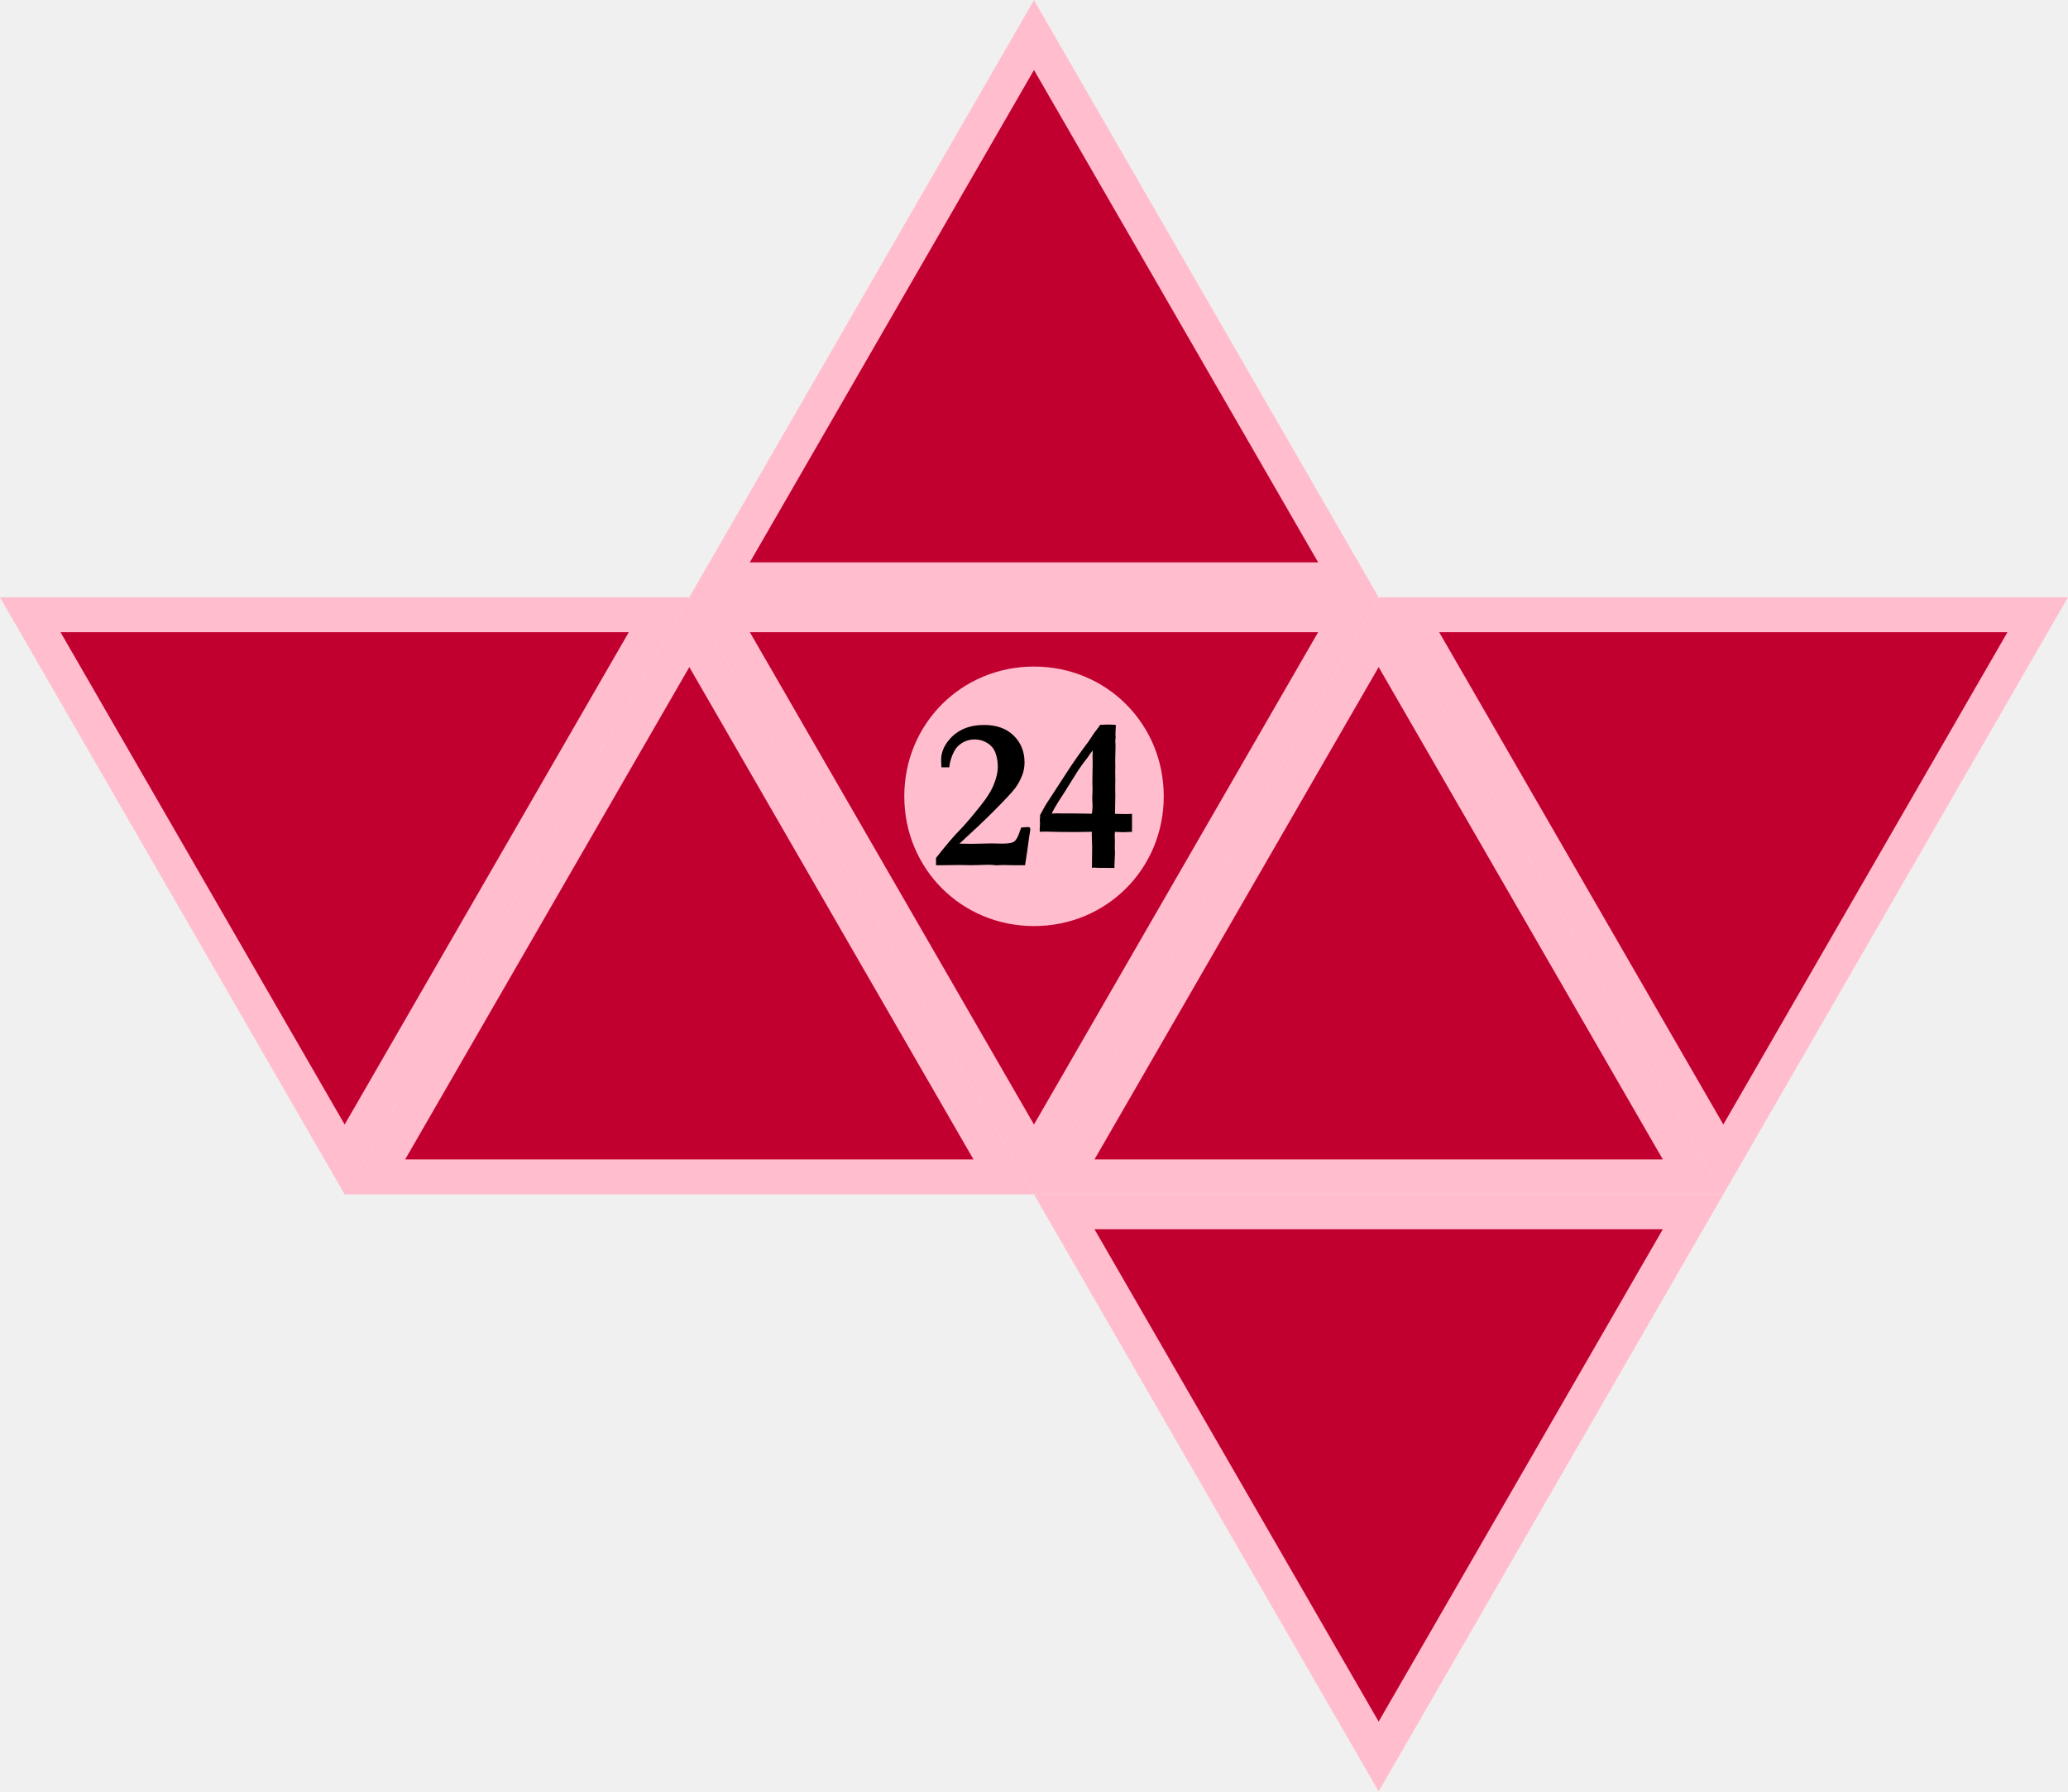
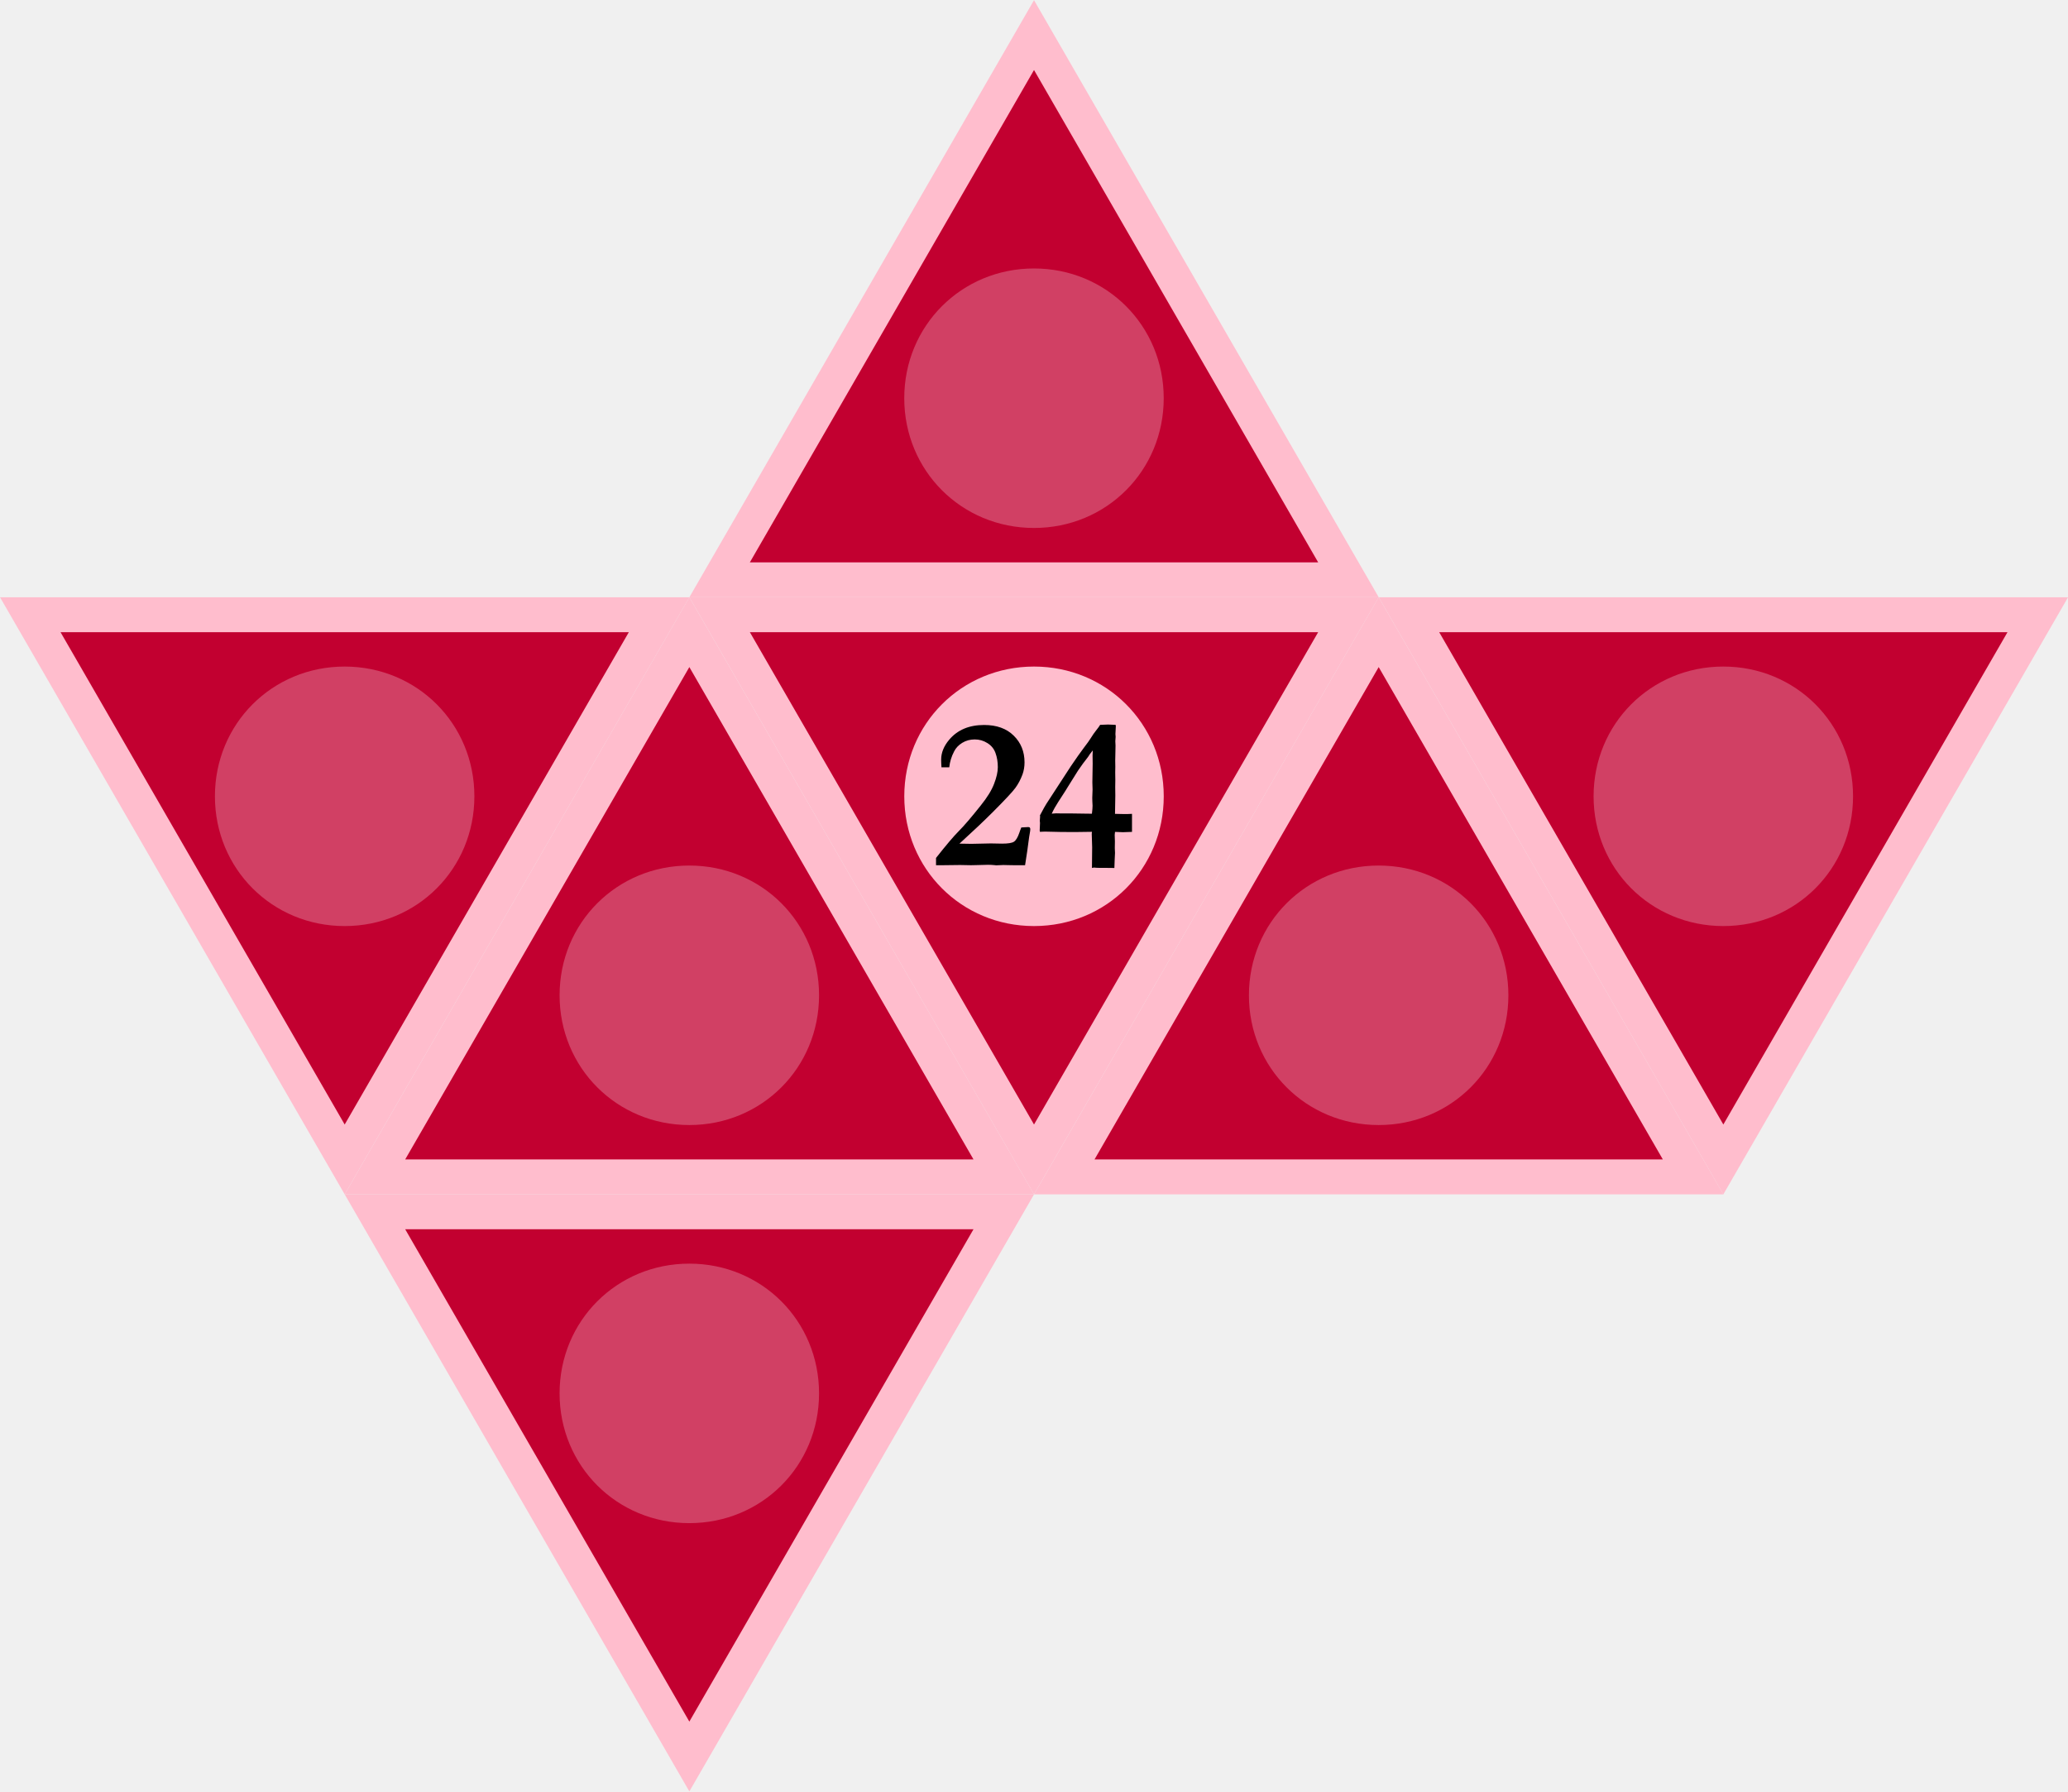
<svg xmlns="http://www.w3.org/2000/svg" width="2.362in" height="2.046in" viewBox="0 0 60 51.962" version="1.1" id="svg1">
-   <defs id="defs1" />
-   <g id="layer11" style="display:inline" transform="translate(-484.9968,-259.1057)">
-     <path style="fill:#ffbdcd;stroke:none;stroke-width:0.133;stroke-linecap:butt" id="path965" d="m 183.986,124.221 7.578,13.126 -15.157,0 z" transform="matrix(1.319535,0,0,-1.319535,272.2205,457.6609)" />
-     <path style="fill:#ffbdcd;stroke:none;stroke-width:0.133;stroke-linecap:butt" id="path972" d="m 183.986,124.221 7.578,13.126 -15.157,0 z" transform="matrix(1.319535,0,0,-1.319535,292.2205,457.6609)" />
-     <path style="fill:#ffbdcd;stroke:none;stroke-width:0.133;stroke-linecap:butt" id="path973" d="m 183.986,124.221 7.578,13.126 -15.157,0 z" transform="matrix(1.319535,0,0,-1.319535,252.2205,457.6609)" />
-     <path style="fill:#ffbdcd;stroke:none;stroke-width:0.133;stroke-linecap:butt" id="path978" d="m 183.986,124.221 7.578,13.126 -15.157,0 z" transform="matrix(1.319535,0,0,-1.319535,282.2205,474.9814)" />
-     <path style="fill:#ffbdcd;stroke:none;stroke-width:0.133;stroke-linecap:butt" id="path979" d="m 183.986,124.221 7.578,13.126 -15.157,0 z" transform="matrix(1.319535,0,0,1.319535,272.2205,95.19153)" />
-     <path style="fill:#ffbdcd;stroke:none;stroke-width:0.133;stroke-linecap:butt" id="path996" d="m 183.986,124.221 7.578,13.126 -15.157,0 z" transform="matrix(1.319535,0,0,1.319535,262.2205,112.512)" />
-     <path style="fill:#ffbdcd;stroke:none;stroke-width:0.133;stroke-linecap:butt" id="path997" d="m 183.986,124.221 7.578,13.126 -15.157,0 z" transform="matrix(1.319535,0,0,1.319535,282.2205,112.512)" />
+   <defs id="defs1">
+     </defs>
+   <g id="layer11" style="display:inline" transform="translate(-485.2837,-261.5655)">
+     <path style="fill:#ffbdcd;stroke:none;stroke-width:0.133;stroke-linecap:butt" id="path1017" d="m 183.986,124.221 7.578,13.126 -15.157,0 z" transform="matrix(-1.319535,0,0,-1.319535,758.0601,460.1207)" />
+     <path style="fill:#ffbdcd;stroke:none;stroke-width:0.133;stroke-linecap:butt" id="path910" d="m 183.986,124.221 7.578,13.126 -15.157,0 z" transform="matrix(-1.319535,0,0,-1.319535,738.0601,460.1207)" />
+     <path style="fill:#ffbdcd;stroke:none;stroke-width:0.133;stroke-linecap:butt" id="path934" d="m 183.986,124.221 7.578,13.126 -15.157,0 z" transform="matrix(-1.319535,0,0,-1.319535,778.0601,460.1207)" />
+     <path style="fill:#ffbdcd;stroke:none;stroke-width:0.133;stroke-linecap:butt" id="path937" d="m 183.986,124.221 7.578,13.126 -15.157,0 z" transform="matrix(-1.319535,0,0,-1.319535,748.0601,477.4412)" />
+     <path style="fill:#ffbdcd;stroke:none;stroke-width:0.133;stroke-linecap:butt" id="path947" d="m 183.986,124.221 7.578,13.126 -15.157,0 z" transform="matrix(-1.319535,0,0,1.319535,758.0601,97.65131)" />
+     <path style="fill:#ffbdcd;stroke:none;stroke-width:0.133;stroke-linecap:butt" id="path948" d="m 183.986,124.221 7.578,13.126 -15.157,0 z" transform="matrix(-1.319535,0,0,1.319535,768.0601,114.9718)" />
+     <path style="fill:#ffbdcd;stroke:none;stroke-width:0.133;stroke-linecap:butt" id="path949" d="m 183.986,124.221 7.578,13.126 -15.157,0 z" transform="matrix(-1.319535,0,0,1.319535,748.0601,114.9718)" />
  </g>
-   <g id="layer12" style="display:inline" transform="translate(-484.9968,-259.1057)">
-     <path style="fill:#c20030;stroke:none;stroke-width:0.133;stroke-linecap:butt" id="path998" d="m 183.986,125.756 6.248,10.824 h -12.496 z" transform="matrix(1.319535,0,0,-1.319535,272.2205,457.6609)" />
-     <path style="fill:#c20030;stroke:none;stroke-width:0.133;stroke-linecap:butt" id="path999" d="m 183.986,125.756 6.248,10.824 h -12.496 z" transform="matrix(1.319535,0,0,-1.319535,292.2205,457.6609)" />
-     <path style="fill:#c20030;stroke:none;stroke-width:0.133;stroke-linecap:butt" id="path1000" d="m 183.986,125.756 6.248,10.824 h -12.496 z" transform="matrix(1.319535,0,0,-1.319535,252.2205,457.6609)" />
-     <path style="fill:#c20030;stroke:none;stroke-width:0.133;stroke-linecap:butt" id="path1001" d="m 183.986,125.756 6.248,10.824 h -12.496 z" transform="matrix(1.319535,0,0,-1.319535,282.2205,474.9814)" />
-     <path style="fill:#c20030;stroke:none;stroke-width:0.133;stroke-linecap:butt" id="path1002" d="m 183.986,125.756 6.248,10.824 h -12.496 z" transform="matrix(1.319535,0,0,1.319535,272.2205,95.19153)" />
-     <path style="fill:#c20030;stroke:none;stroke-width:0.133;stroke-linecap:butt" id="path1003" d="m 183.986,125.756 6.248,10.824 h -12.496 z" transform="matrix(1.319535,0,0,1.319535,262.2205,112.512)" />
-     <path style="fill:#c20030;stroke:none;stroke-width:0.133;stroke-linecap:butt" id="path1004" d="m 183.986,125.756 6.248,10.824 h -12.496 z" transform="matrix(1.319535,0,0,1.319535,282.2205,112.512)" />
+   <g id="layer12" style="display:inline" transform="translate(-485.2837,-261.5655)">
+     <path style="fill:#c20030;stroke:none;stroke-width:0.133;stroke-linecap:butt" id="path1023" d="m 183.986,125.756 6.248,10.824 h -12.496 z" transform="matrix(-1.319535,0,0,-1.319535,758.0601,460.1207)" />
+     <path style="fill:#c20030;stroke:none;stroke-width:0.133;stroke-linecap:butt" id="path911" d="m 183.986,125.756 6.248,10.824 h -12.496 z" transform="matrix(-1.319535,0,0,-1.319535,738.0601,460.1207)" />
+     <path style="fill:#c20030;stroke:none;stroke-width:0.133;stroke-linecap:butt" id="path935" d="m 183.986,125.756 6.248,10.824 h -12.496 z" transform="matrix(-1.319535,0,0,-1.319535,778.0601,460.1207)" />
+     <path style="fill:#c20030;stroke:none;stroke-width:0.133;stroke-linecap:butt" id="path939" d="m 183.986,125.756 6.248,10.824 h -12.496 z" transform="matrix(-1.319535,0,0,-1.319535,748.0601,477.4412)" />
+     <path style="fill:#c20030;stroke:none;stroke-width:0.133;stroke-linecap:butt" id="path954" d="m 183.986,125.756 6.248,10.824 h -12.496 z" transform="matrix(-1.319535,0,0,1.319535,758.0601,97.65131)" />
+     <path style="fill:#c20030;stroke:none;stroke-width:0.133;stroke-linecap:butt" id="path955" d="m 183.986,125.756 6.248,10.824 h -12.496 z" transform="matrix(-1.319535,0,0,1.319535,768.0601,114.9718)" />
+     <path style="fill:#c20030;stroke:none;stroke-width:0.133;stroke-linecap:butt" id="path956" d="m 183.986,125.756 6.248,10.824 h -12.496 z" transform="matrix(-1.319535,0,0,1.319535,748.0601,114.9718)" />
  </g>
-   <g id="layer13" style="display:inline" transform="translate(-484.9968,-259.1057)">
-     <path style="fill:#ffbdcd;stroke:none;stroke-width:0.176;stroke-linecap:butt" d="m 179.268,116.016 c 2.102,0 3.764,1.661 3.764,3.764 0,2.102 -1.661,3.764 -3.764,3.764 -2.102,0 -3.764,-1.661 -3.764,-3.764 0,-2.102 1.661,-3.764 3.764,-3.764 z" id="path1005" transform="translate(335.7293,162.4204)" />
+   <g id="layer13" style="display:inline" transform="translate(-485.2837,-261.5655)">
+     <path style="fill:#ffbdcd;stroke:none;stroke-width:0.176;stroke-linecap:butt" d="m 179.268,116.016 c 2.102,0 3.764,1.661 3.764,3.764 0,2.102 -1.661,3.764 -3.764,3.764 -2.102,0 -3.764,-1.661 -3.764,-3.764 0,-2.102 1.661,-3.764 3.764,-3.764 z" id="path1029" transform="translate(336.0161,164.8801)" />
  </g>
-   <g id="layer14" style="display:inline" transform="translate(-484.9968,-259.1057)">
-     <path d="m 514.736,284.199 h -0.322 q -0.115,0 -0.18,-0.003 -0.102,-0.003 -0.124,-0.003 l -0.211,0.009 -0.056,-0.006 q -0.074,-0.009 -0.183,-0.009 -0.102,0 -0.35,0.009 -0.118,0.003 -0.143,0.003 l -0.313,-0.006 -0.502,0.006 h -0.198 v -0.211 q 0.44,-0.558 0.66,-0.778 0.223,-0.223 0.633,-0.738 0.285,-0.353 0.391,-0.633 0.109,-0.279 0.109,-0.484 0,-0.229 -0.068,-0.412 -0.065,-0.183 -0.236,-0.288 -0.167,-0.105 -0.366,-0.105 -0.202,0 -0.363,0.099 -0.161,0.099 -0.236,0.251 -0.115,0.22 -0.14,0.459 h -0.226 q -0.009,-0.133 -0.009,-0.223 0,-0.301 0.233,-0.577 0.36,-0.428 1.014,-0.428 0.546,0 0.859,0.31 0.313,0.307 0.313,0.775 0,0.186 -0.059,0.35 -0.084,0.223 -0.205,0.388 -0.118,0.164 -0.654,0.701 -0.388,0.388 -0.97,0.918 l 0.344,0.006 0.564,-0.012 0.329,0.006 q 0.26,0 0.344,-0.056 0.087,-0.056 0.158,-0.264 0.015,-0.05 0.056,-0.149 l 0.205,-0.012 0.04,0.012 q 0.015,0.025 0.015,0.046 0,0.05 -0.015,0.124 -0.015,0.074 -0.037,0.245 -0.019,0.171 -0.099,0.679 z m 3.104,-1.488 v 0.521 q -0.167,0.009 -0.264,0.009 -0.09,0 -0.229,-0.009 -0.009,0.074 -0.009,0.09 l 0.006,0.186 -0.003,0.198 0.006,0.136 q 0,0.037 -0.009,0.186 -0.006,0.084 -0.009,0.251 l -0.267,-0.003 h -0.164 q -0.065,0 -0.099,-0.003 l -0.053,-0.006 q -0.022,0 -0.068,0.012 l 0.006,-0.602 -0.012,-0.388 q 0,-0.015 0.006,-0.059 -0.149,0.003 -0.443,0.006 h -0.205 q -0.264,0 -0.586,-0.009 -0.102,-0.003 -0.133,-0.003 -0.046,0 -0.143,0.006 l -0.006,-0.04 0.009,-0.214 -0.006,-0.068 0.009,-0.127 -0.006,-0.025 q 0.146,-0.276 0.186,-0.335 l 0.71,-1.091 q 0.239,-0.353 0.378,-0.536 0.143,-0.186 0.198,-0.276 0.087,-0.14 0.152,-0.22 0.096,-0.121 0.124,-0.171 0.183,-0.009 0.229,-0.009 0.059,0 0.22,0.009 l 0.006,0.037 -0.012,0.229 0.006,0.081 -0.009,0.127 0.006,0.127 -0.006,0.307 -0.003,0.133 0.003,0.174 -0.003,0.161 0.003,0.22 -0.003,0.211 0.003,0.245 -0.009,0.53 q 0.109,0 0.27,0.006 h 0.074 q 0.05,0 0.149,-0.006 z m -1.163,-0.006 q 0.019,-0.155 0.019,-0.233 0,-0.031 -0.006,-0.115 -0.003,-0.087 -0.003,-0.112 l 0.009,-0.242 -0.006,-0.208 0.009,-0.536 -0.003,-0.245 q 0,-0.031 0.006,-0.146 -0.025,0.037 -0.087,0.112 -0.043,0.071 -0.071,0.105 -0.121,0.149 -0.27,0.369 l -0.279,0.446 q -0.04,0.062 -0.09,0.146 -0.084,0.136 -0.202,0.313 -0.115,0.177 -0.192,0.344 0.093,-0.009 0.127,-0.009 l 0.149,0.003 h 0.298 l 0.415,0.006 z" id="text1005" style="font-weight:bold;font-size:6.35px;line-height:7.451px;font-family:Garamond;-inkscape-font-specification:'Garamond Bold';text-align:center;letter-spacing:0px;word-spacing:0px;text-anchor:middle;stroke-width:0.176" aria-label="24" />
+   <g id="layer15" style="display:inline" transform="translate(-485.2837,-261.5655)">
+     <path style="display:inline;opacity:0.25;fill:#ffffff;stroke:none;stroke-width:0.176;stroke-linecap:butt" d="m 179.268,116.016 c 2.102,0 3.764,1.661 3.764,3.764 0,2.102 -1.661,3.764 -3.764,3.764 -2.102,0 -3.764,-1.661 -3.764,-3.764 0,-2.102 1.661,-3.764 3.764,-3.764 z" id="path2725" transform="matrix(-1,0,0,1,714.5513,164.8801)" />
+     <path style="display:inline;opacity:0.25;fill:#ffffff;stroke:none;stroke-width:0.176;stroke-linecap:butt" d="m 179.268,116.016 c 2.102,0 3.764,1.661 3.764,3.764 0,2.102 -1.661,3.764 -3.764,3.764 -2.102,0 -3.764,-1.661 -3.764,-3.764 0,-2.102 1.661,-3.764 3.764,-3.764 z" id="path2726" transform="matrix(-1,0,0,1,684.5513,182.2007)" />
+     <path style="display:inline;opacity:0.25;fill:#ffffff;stroke:none;stroke-width:0.176;stroke-linecap:butt" d="m 179.268,116.016 c 2.102,0 3.764,1.661 3.764,3.764 0,2.102 -1.661,3.764 -3.764,3.764 -2.102,0 -3.764,-1.661 -3.764,-3.764 0,-2.102 1.661,-3.764 3.764,-3.764 z" id="path2727" transform="rotate(180,347.2757,196.4459)" />
+     <path style="display:inline;opacity:0.25;fill:#ffffff;stroke:none;stroke-width:0.176;stroke-linecap:butt" d="m 179.268,116.016 c 2.102,0 3.764,1.661 3.764,3.764 0,2.102 -1.661,3.764 -3.764,3.764 -2.102,0 -3.764,-1.661 -3.764,-3.764 0,-2.102 1.661,-3.764 3.764,-3.764 z" id="path2728" transform="rotate(180,342.2757,205.1062)" />
+     <path style="display:inline;opacity:0.25;fill:#ffffff;stroke:none;stroke-width:0.176;stroke-linecap:butt" d="m 179.268,116.016 c 2.102,0 3.764,1.661 3.764,3.764 0,2.102 -1.661,3.764 -3.764,3.764 -2.102,0 -3.764,-1.661 -3.764,-3.764 0,-2.102 1.661,-3.764 3.764,-3.764 z" id="path2729" transform="matrix(-1,0,0,1,674.5513,164.8802)" />
+     <path style="display:inline;opacity:0.25;fill:#ffffff;stroke:none;stroke-width:0.176;stroke-linecap:butt" d="m 179.268,116.016 c 2.102,0 3.764,1.661 3.764,3.764 0,2.102 -1.661,3.764 -3.764,3.764 -2.102,0 -3.764,-1.661 -3.764,-3.764 0,-2.102 1.661,-3.764 3.764,-3.764 z" id="path2730" transform="rotate(180,352.2757,205.1062)" />
+   </g>
+   <g id="layer14" style="display:inline" transform="translate(-485.2837,-261.5655)">
+     <path d="m 515.023,286.659 h -0.322 q -0.115,0 -0.18,-0.003 -0.102,-0.003 -0.124,-0.003 l -0.211,0.009 -0.056,-0.006 q -0.074,-0.009 -0.183,-0.009 -0.102,0 -0.35,0.009 -0.118,0.003 -0.143,0.003 l -0.313,-0.006 -0.502,0.006 h -0.198 v -0.211 q 0.44,-0.558 0.66,-0.778 0.223,-0.223 0.633,-0.738 0.285,-0.353 0.391,-0.633 0.109,-0.279 0.109,-0.484 0,-0.229 -0.068,-0.412 -0.065,-0.183 -0.236,-0.288 -0.167,-0.105 -0.366,-0.105 -0.202,0 -0.363,0.099 -0.161,0.099 -0.236,0.251 -0.115,0.22 -0.14,0.459 h -0.226 q -0.009,-0.133 -0.009,-0.223 0,-0.301 0.233,-0.577 0.36,-0.428 1.014,-0.428 0.546,0 0.859,0.31 0.313,0.307 0.313,0.775 0,0.186 -0.059,0.35 -0.084,0.223 -0.205,0.388 -0.118,0.164 -0.654,0.701 -0.388,0.388 -0.97,0.918 l 0.344,0.006 0.564,-0.012 0.329,0.006 q 0.26,0 0.344,-0.056 0.087,-0.056 0.158,-0.264 0.015,-0.05 0.056,-0.149 l 0.205,-0.012 0.04,0.012 q 0.015,0.025 0.015,0.046 0,0.05 -0.015,0.124 -0.015,0.074 -0.037,0.245 -0.019,0.171 -0.099,0.679 z m 3.104,-1.488 v 0.521 q -0.167,0.009 -0.264,0.009 -0.09,0 -0.229,-0.009 -0.009,0.074 -0.009,0.09 l 0.006,0.186 -0.003,0.198 0.006,0.136 q 0,0.037 -0.009,0.186 -0.006,0.084 -0.009,0.251 l -0.267,-0.003 h -0.164 q -0.065,0 -0.099,-0.003 l -0.053,-0.006 q -0.022,0 -0.068,0.012 l 0.006,-0.602 -0.012,-0.388 q 0,-0.015 0.006,-0.059 -0.149,0.003 -0.443,0.006 h -0.205 q -0.264,0 -0.586,-0.009 -0.102,-0.003 -0.133,-0.003 -0.046,0 -0.143,0.006 l -0.006,-0.04 0.009,-0.214 -0.006,-0.068 0.009,-0.127 -0.006,-0.025 q 0.146,-0.276 0.186,-0.335 l 0.71,-1.091 q 0.239,-0.353 0.378,-0.536 0.143,-0.186 0.198,-0.276 0.087,-0.14 0.152,-0.22 0.096,-0.121 0.124,-0.171 0.183,-0.009 0.229,-0.009 0.059,0 0.22,0.009 l 0.006,0.037 -0.012,0.229 0.006,0.081 -0.009,0.127 0.006,0.127 -0.006,0.307 -0.003,0.133 0.003,0.174 -0.003,0.161 0.003,0.22 -0.003,0.211 0.003,0.245 -0.009,0.53 q 0.109,0 0.27,0.006 h 0.074 q 0.05,0 0.149,-0.006 z m -1.163,-0.006 q 0.019,-0.155 0.019,-0.233 0,-0.031 -0.006,-0.115 -0.003,-0.087 -0.003,-0.112 l 0.009,-0.242 -0.006,-0.208 0.009,-0.536 -0.003,-0.245 q 0,-0.031 0.006,-0.146 -0.025,0.037 -0.087,0.112 -0.043,0.071 -0.071,0.105 -0.121,0.149 -0.27,0.369 l -0.279,0.446 q -0.04,0.062 -0.09,0.146 -0.084,0.136 -0.202,0.313 -0.115,0.177 -0.192,0.344 0.093,-0.009 0.127,-0.009 l 0.149,0.003 h 0.298 l 0.415,0.006 z" id="text1034" style="font-weight:bold;font-size:6.35px;line-height:7.451px;font-family:Garamond;-inkscape-font-specification:'Garamond Bold';text-align:center;letter-spacing:0px;word-spacing:0px;text-anchor:middle;stroke-width:0.176" aria-label="24" />
  </g>
</svg>
